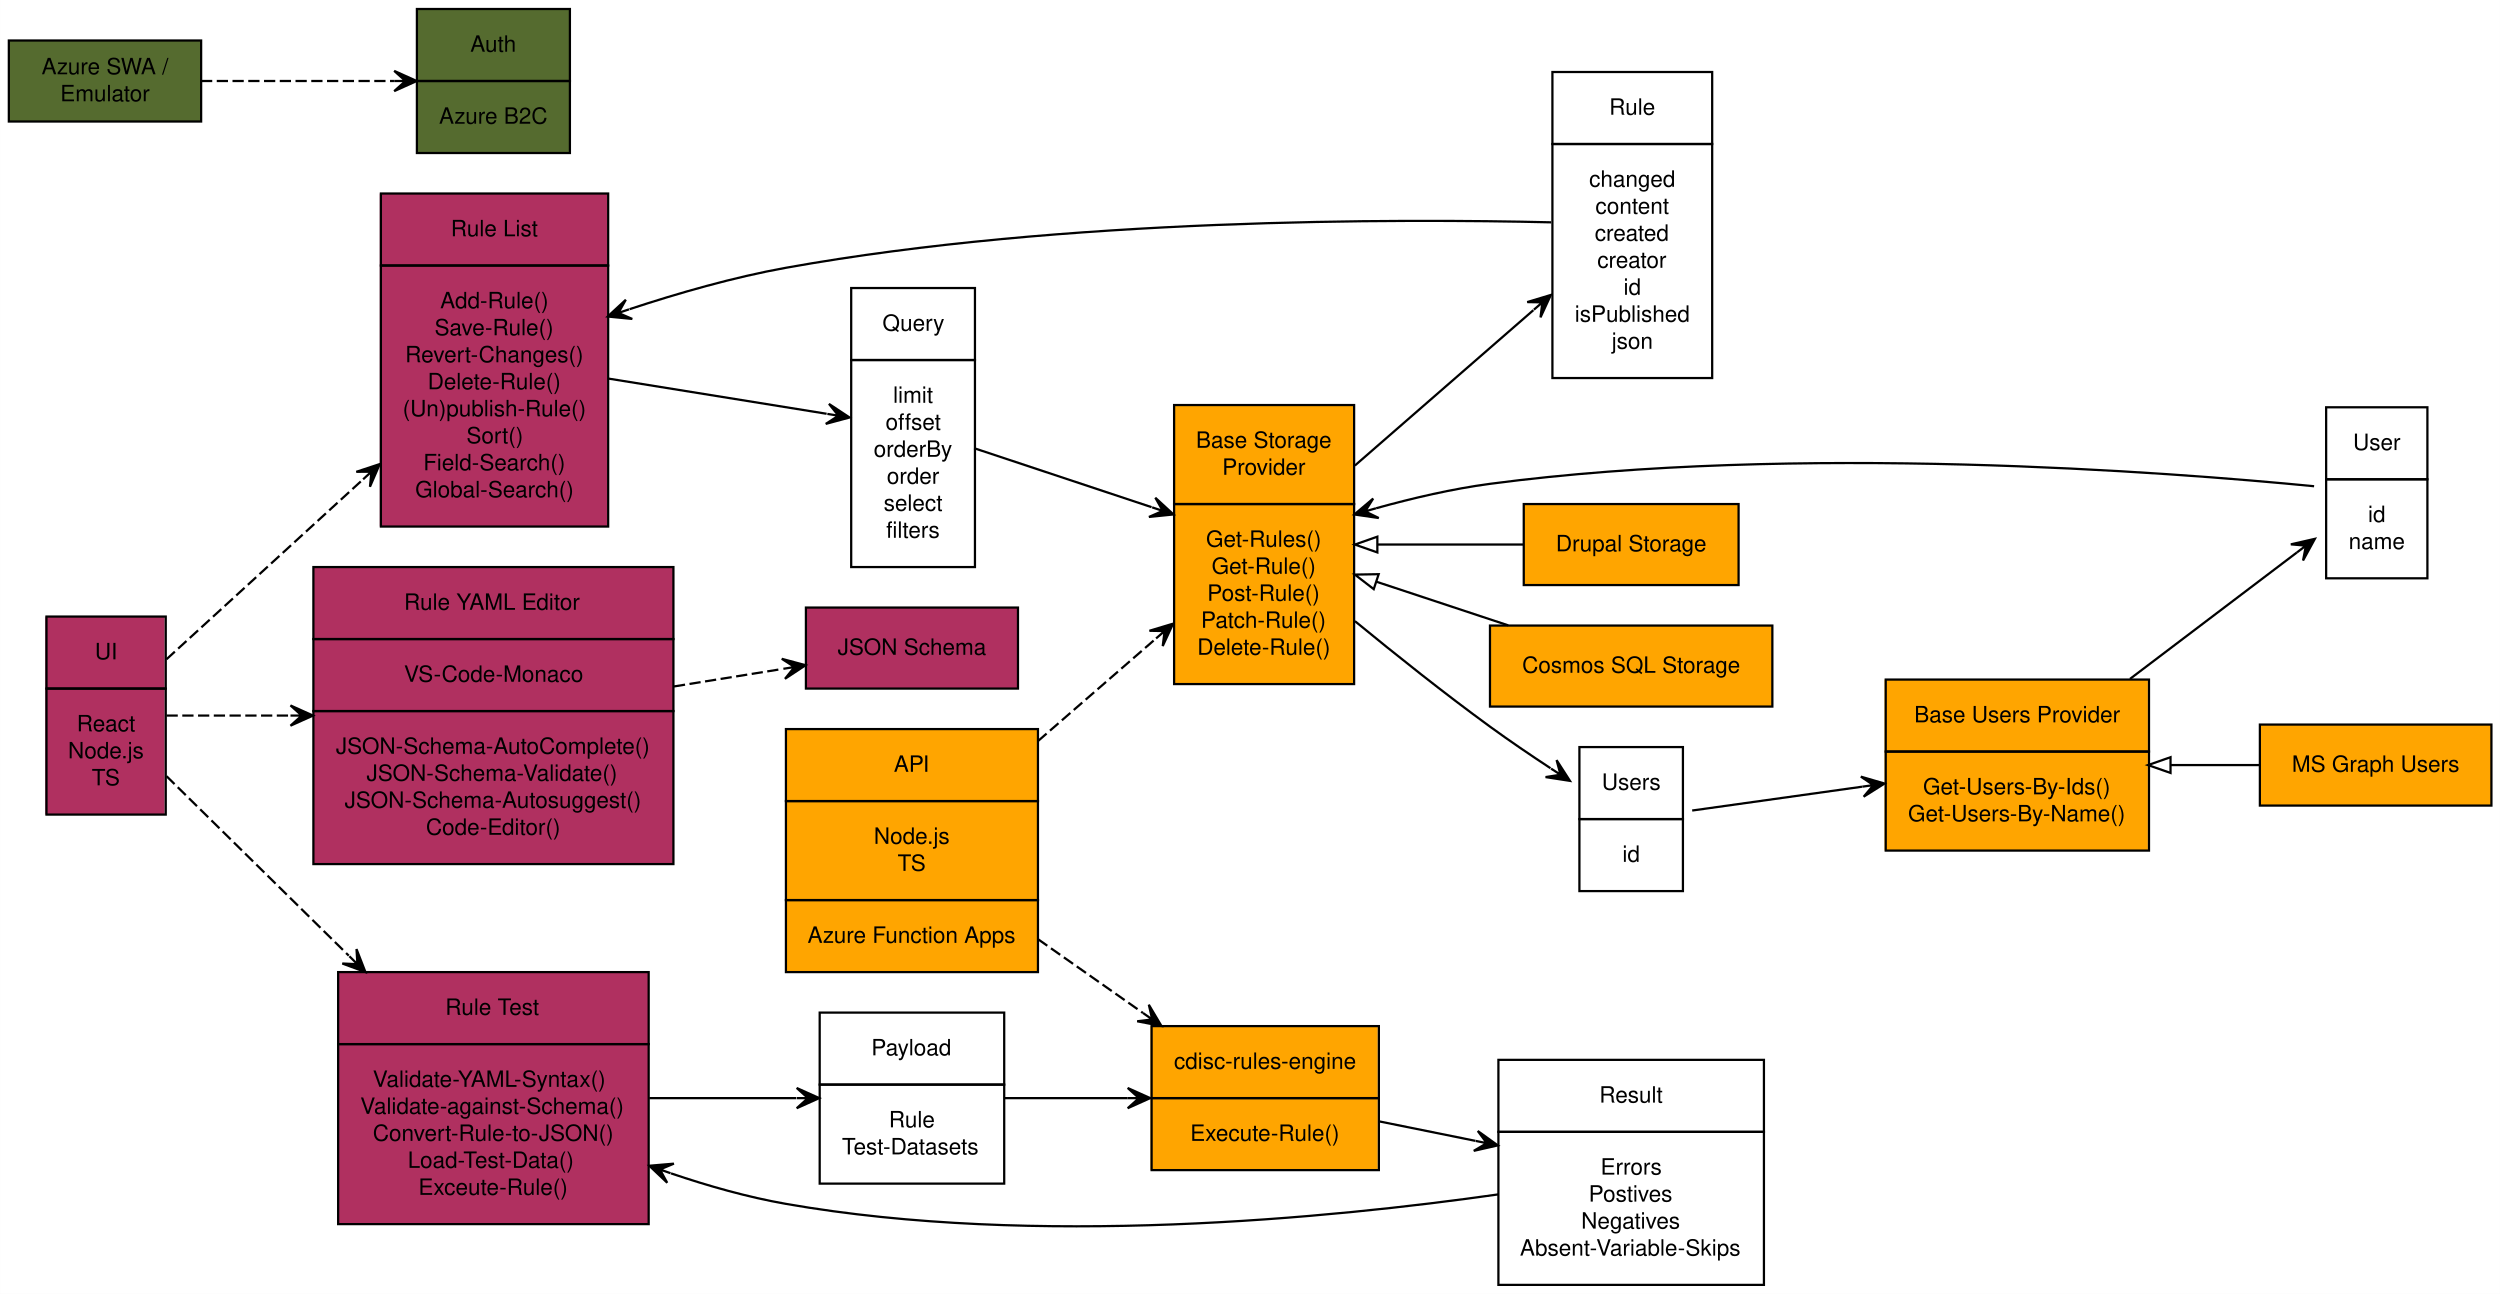
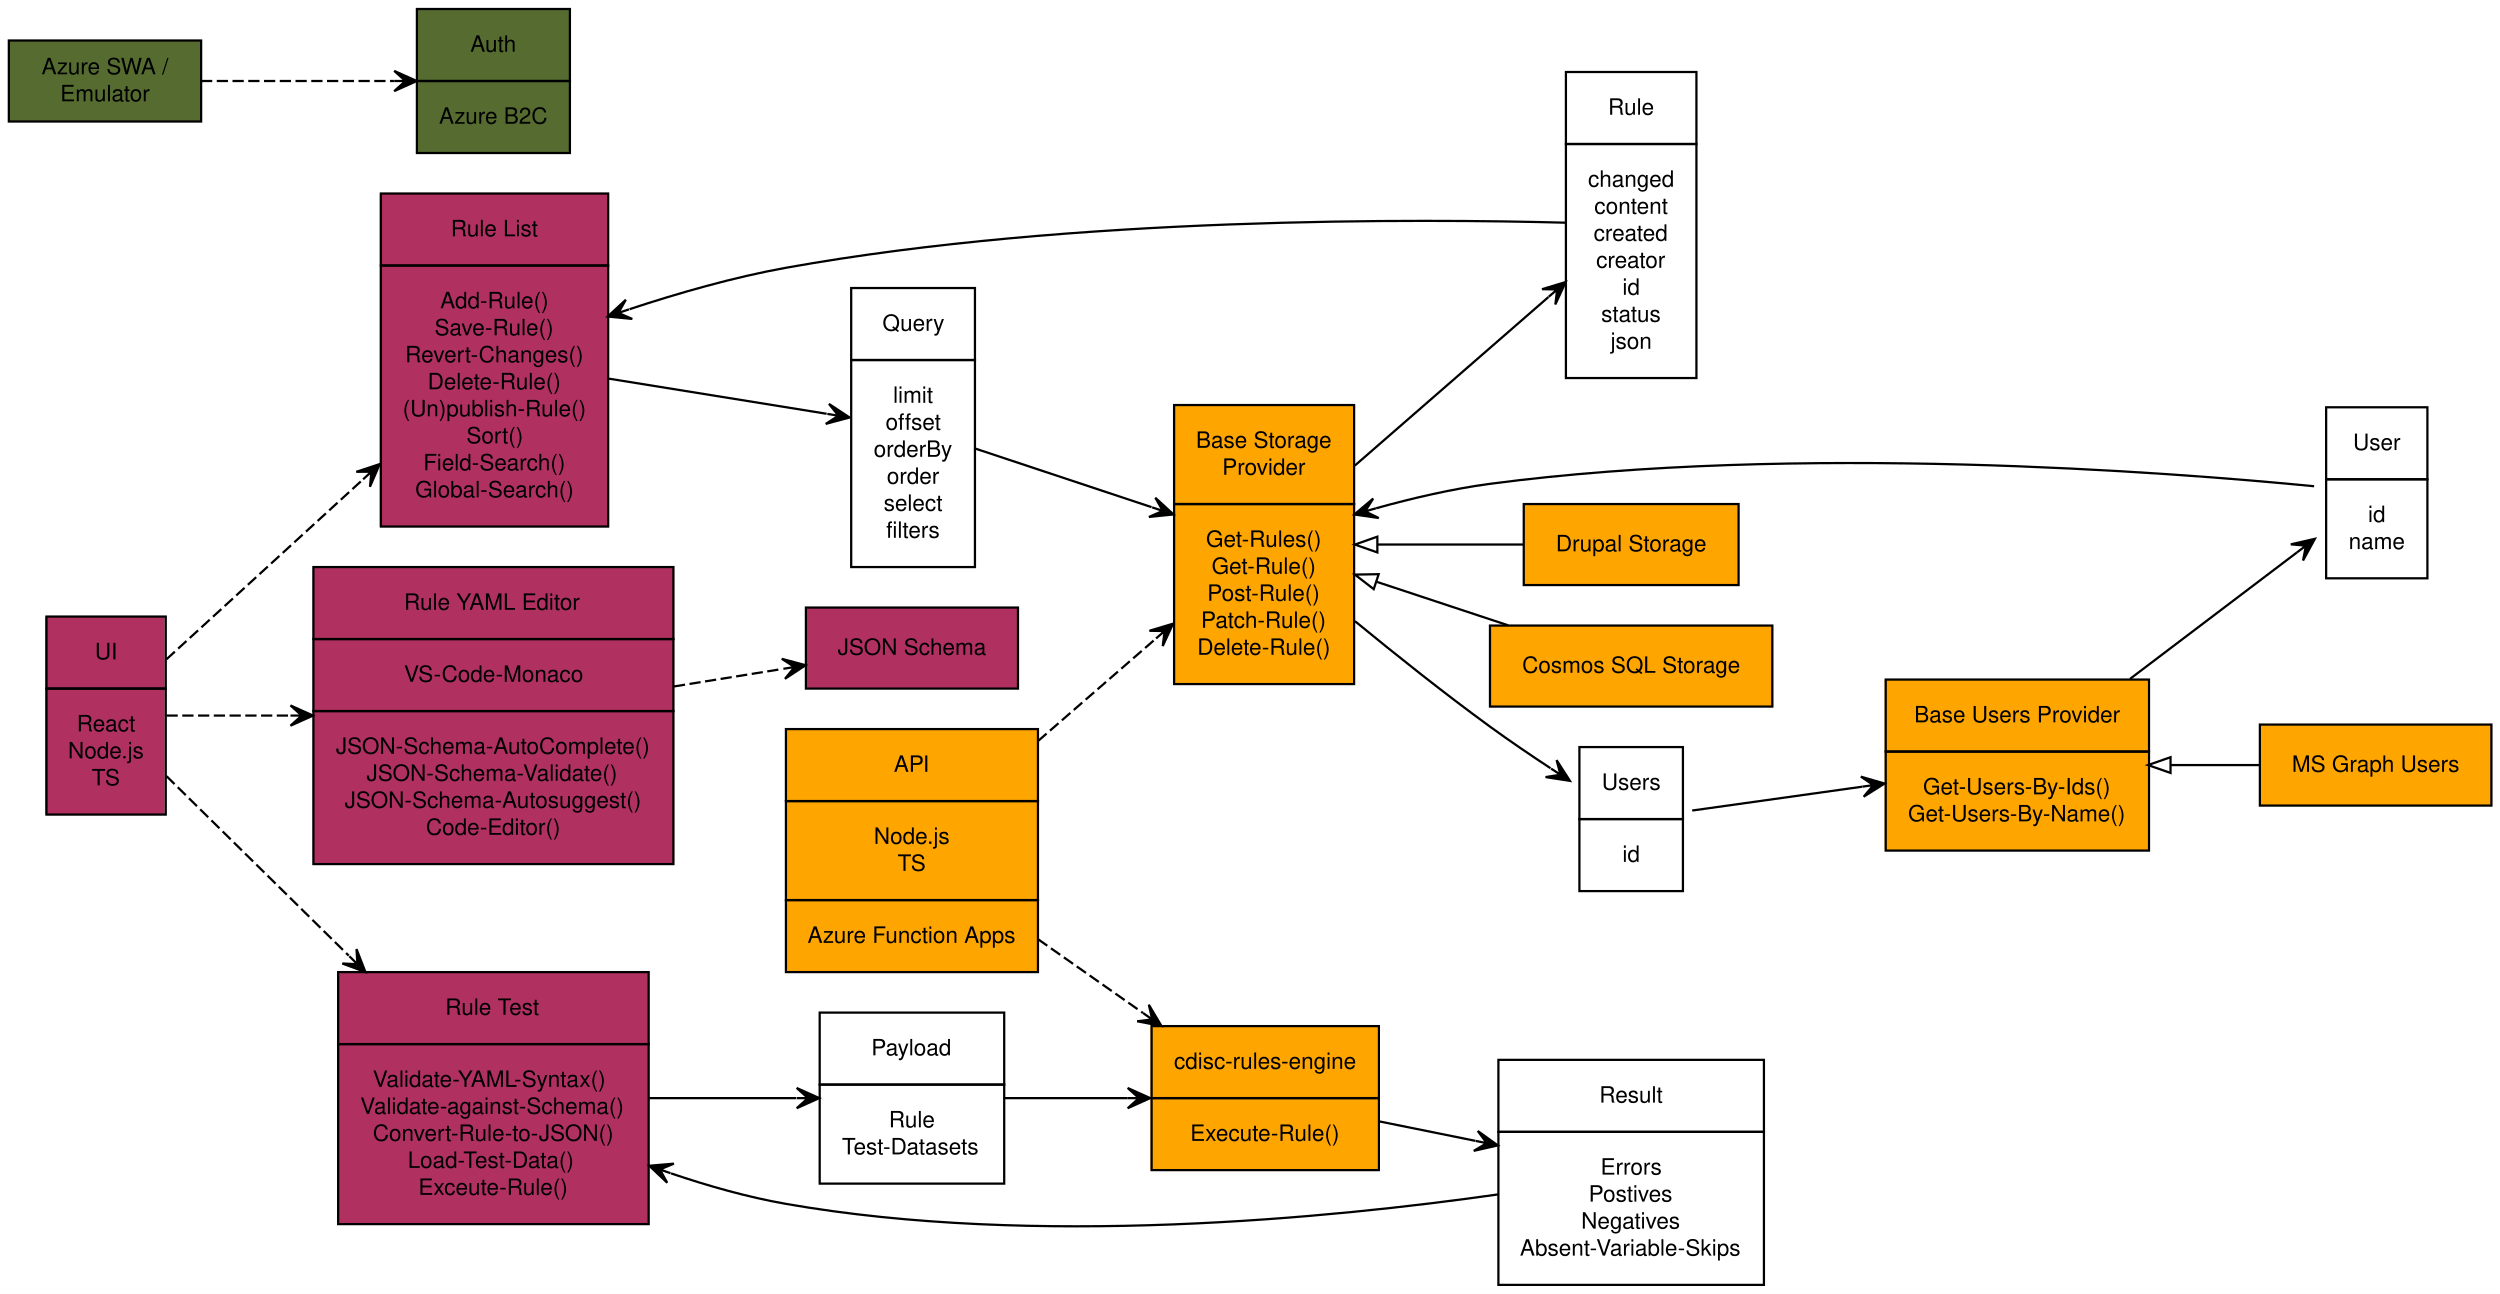
<svg xmlns="http://www.w3.org/2000/svg" width="1111pt" height="575pt" viewBox="0.00 0.00 1110.92 575.00">
  <g id="graph0" class="graph" transform="scale(1 1) rotate(0) translate(4 571)">
    <polygon fill="#ffffff" stroke="transparent" points="-4,4 -4,-571 1106.922,-571 1106.922,4 -4,4" />
    <g id="node1" class="node">
      <polygon fill="#b03060" stroke="transparent" points="16.115,-209 16.115,-297 69.115,-297 69.115,-209 16.115,-209" />
      <polygon fill="none" stroke="#000000" points="16.615,-265 16.615,-297 69.615,-297 69.615,-265 16.615,-265" />
      <text text-anchor="start" x="38.116" y="-278" font-family="Helvetica,sans-Serif" font-size="10.00" fill="#000000">UI</text>
      <polygon fill="none" stroke="#000000" points="16.615,-209 16.615,-265 69.615,-265 69.615,-209 16.615,-209" />
      <text text-anchor="start" x="30.057" y="-246" font-family="Helvetica,sans-Serif" font-size="10.00" fill="#000000">React</text>
      <text text-anchor="start" x="26.168" y="-234" font-family="Helvetica,sans-Serif" font-size="10.00" fill="#000000">Node.js</text>
      <text text-anchor="start" x="36.726" y="-222" font-family="Helvetica,sans-Serif" font-size="10.00" fill="#000000">TS</text>
    </g>
    <g id="node2" class="node">
      <polygon fill="#b03060" stroke="transparent" points="164.73,-337 164.73,-485 265.73,-485 265.73,-337 164.73,-337" />
      <polygon fill="none" stroke="#000000" points="165.23,-453 165.23,-485 266.23,-485 266.23,-453 165.23,-453" />
      <text text-anchor="start" x="196.284" y="-466" font-family="Helvetica,sans-Serif" font-size="10.00" fill="#000000">Rule List</text>
      <polygon fill="none" stroke="#000000" points="165.23,-337 165.23,-453 266.23,-453 266.23,-337 165.23,-337" />
      <text text-anchor="start" x="191.565" y="-434" font-family="Helvetica,sans-Serif" font-size="10.00" fill="#000000">Add-Rule()</text>
      <text text-anchor="start" x="189.065" y="-422" font-family="Helvetica,sans-Serif" font-size="10.00" fill="#000000">Save-Rule()</text>
      <text text-anchor="start" x="176.007" y="-410" font-family="Helvetica,sans-Serif" font-size="10.00" fill="#000000">Revert-Changes()</text>
      <text text-anchor="start" x="186.012" y="-398" font-family="Helvetica,sans-Serif" font-size="10.00" fill="#000000">Delete-Rule()</text>
      <text text-anchor="start" x="174.904" y="-386" font-family="Helvetica,sans-Serif" font-size="10.00" fill="#000000">(Un)publish-Rule()</text>
      <text text-anchor="start" x="203.233" y="-374" font-family="Helvetica,sans-Serif" font-size="10.00" fill="#000000">Sort()</text>
      <text text-anchor="start" x="184.066" y="-362" font-family="Helvetica,sans-Serif" font-size="10.00" fill="#000000">Field-Search()</text>
      <text text-anchor="start" x="180.452" y="-350" font-family="Helvetica,sans-Serif" font-size="10.00" fill="#000000">Global-Search()</text>
    </g>
    <g id="edge1" class="edge">
      <path fill="none" stroke="#000000" stroke-dasharray="5,2" d="M69.966,-278.036C93.365,-299.454 127.839,-331.008 157.332,-358.004" />
      <polygon fill="#000000" stroke="#000000" points="164.712,-364.76 154.298,-361.327 161.024,-361.384 157.336,-358.008 157.336,-358.008 157.336,-358.008 161.024,-361.384 160.374,-354.688 164.712,-364.76 164.712,-364.76" />
    </g>
    <g id="node3" class="node">
      <polygon fill="#b03060" stroke="transparent" points="135.23,-187 135.23,-319 295.23,-319 295.23,-187 135.23,-187" />
      <polygon fill="none" stroke="#000000" points="135.23,-287 135.23,-319 295.23,-319 295.23,-287 135.23,-287" />
      <text text-anchor="start" x="175.503" y="-300" font-family="Helvetica,sans-Serif" font-size="10.00" fill="#000000">Rule YAML Editor</text>
      <polygon fill="none" stroke="#000000" points="135.23,-255 135.23,-287 295.23,-287 295.23,-255 135.23,-255" />
      <text text-anchor="start" x="175.501" y="-268" font-family="Helvetica,sans-Serif" font-size="10.00" fill="#000000">VS-Code-Monaco</text>
      <polygon fill="none" stroke="#000000" points="135.23,-187 135.23,-255 295.23,-255 295.23,-187 135.23,-187" />
      <text text-anchor="start" x="145.227" y="-236" font-family="Helvetica,sans-Serif" font-size="10.00" fill="#000000">JSON-Schema-AutoComplete()</text>
      <text text-anchor="start" x="158.84" y="-224" font-family="Helvetica,sans-Serif" font-size="10.00" fill="#000000">JSON-Schema-Validate()</text>
      <text text-anchor="start" x="149.111" y="-212" font-family="Helvetica,sans-Serif" font-size="10.00" fill="#000000">JSON-Schema-Autosuggest()</text>
      <text text-anchor="start" x="185.232" y="-200" font-family="Helvetica,sans-Serif" font-size="10.00" fill="#000000">Code-Editor()</text>
    </g>
    <g id="edge2" class="edge">
      <path fill="none" stroke="#000000" stroke-dasharray="5,2" d="M69.966,-253C85.093,-253 104.847,-253 124.892,-253" />
      <polygon fill="#000000" stroke="#000000" points="135.055,-253 125.056,-257.5 130.055,-253 125.055,-253 125.055,-253 125.055,-253 130.055,-253 125.055,-248.5 135.055,-253 135.055,-253" />
    </g>
    <g id="node4" class="node">
      <polygon fill="#b03060" stroke="transparent" points="146.23,-27 146.23,-139 284.23,-139 284.23,-27 146.23,-27" />
      <polygon fill="none" stroke="#000000" points="146.23,-107 146.23,-139 284.23,-139 284.23,-107 146.23,-107" />
      <text text-anchor="start" x="193.839" y="-120" font-family="Helvetica,sans-Serif" font-size="10.00" fill="#000000">Rule Test</text>
      <polygon fill="none" stroke="#000000" points="146.23,-27 146.23,-107 284.23,-107 284.23,-27 146.23,-27" />
      <text text-anchor="start" x="161.615" y="-88" font-family="Helvetica,sans-Serif" font-size="10.00" fill="#000000">Validate-YAML-Syntax()</text>
      <text text-anchor="start" x="156.056" y="-76" font-family="Helvetica,sans-Serif" font-size="10.00" fill="#000000">Validate-against-Schema()</text>
      <text text-anchor="start" x="161.625" y="-64" font-family="Helvetica,sans-Serif" font-size="10.00" fill="#000000">Convert-Rule-to-JSON()</text>
      <text text-anchor="start" x="177.173" y="-52" font-family="Helvetica,sans-Serif" font-size="10.00" fill="#000000">Load-Test-Data()</text>
      <text text-anchor="start" x="181.896" y="-40" font-family="Helvetica,sans-Serif" font-size="10.00" fill="#000000">Exceute-Rule()</text>
    </g>
    <g id="edge3" class="edge">
      <path fill="none" stroke="#000000" stroke-dasharray="5,2" d="M69.966,-226.063C91.695,-204.663 122.975,-173.857 150.947,-146.309" />
      <polygon fill="#000000" stroke="#000000" points="158.357,-139.011 154.39,-149.234 154.795,-142.52 151.232,-146.028 151.232,-146.028 151.232,-146.028 154.795,-142.52 148.075,-142.822 158.357,-139.011 158.357,-139.011" />
    </g>
    <g id="node17" class="node">
      <polygon fill="none" stroke="#000000" points="374.23,-411 374.23,-443 429.23,-443 429.23,-411 374.23,-411" />
      <text text-anchor="start" x="388.117" y="-424" font-family="Helvetica,sans-Serif" font-size="10.00" fill="#000000">Query</text>
      <polygon fill="none" stroke="#000000" points="374.23,-319 374.23,-411 429.23,-411 429.23,-319 374.23,-319" />
      <text text-anchor="start" x="392.848" y="-392" font-family="Helvetica,sans-Serif" font-size="10.00" fill="#000000">limit</text>
      <text text-anchor="start" x="389.502" y="-380" font-family="Helvetica,sans-Serif" font-size="10.00" fill="#000000">offset</text>
      <text text-anchor="start" x="384.228" y="-368" font-family="Helvetica,sans-Serif" font-size="10.00" fill="#000000">orderBy</text>
      <text text-anchor="start" x="390.062" y="-356" font-family="Helvetica,sans-Serif" font-size="10.00" fill="#000000">order</text>
      <text text-anchor="start" x="388.672" y="-344" font-family="Helvetica,sans-Serif" font-size="10.00" fill="#000000">select</text>
      <text text-anchor="start" x="389.788" y="-332" font-family="Helvetica,sans-Serif" font-size="10.00" fill="#000000">filters</text>
    </g>
    <g id="edge14" class="edge">
      <path fill="none" stroke="#000000" d="M266.055,-402.802C296.767,-397.849 335.262,-391.64 363.31,-387.116" />
      <polygon fill="#000000" stroke="#000000" points="373.51,-385.471 364.354,-391.506 368.573,-386.267 363.637,-387.063 363.637,-387.063 363.637,-387.063 368.573,-386.267 362.921,-382.621 373.51,-385.471 373.51,-385.471" />
    </g>
    <g id="node5" class="node">
      <polygon fill="#b03060" stroke="#000000" points="448.351,-301 354.109,-301 354.109,-265 448.351,-265 448.351,-301" />
      <text text-anchor="middle" x="401.23" y="-280" font-family="Helvetica,sans-Serif" font-size="10.00" fill="#000000">JSON Schema</text>
    </g>
    <g id="edge4" class="edge">
      <path fill="none" stroke="#000000" stroke-dasharray="5,2" d="M295.46,-265.94C311.677,-268.556 328.422,-271.257 343.672,-273.716" />
      <polygon fill="#000000" stroke="#000000" points="353.966,-275.377 343.377,-278.227 349.03,-274.581 344.094,-273.784 344.094,-273.784 344.094,-273.784 349.03,-274.581 344.81,-269.342 353.966,-275.377 353.966,-275.377" />
    </g>
    <g id="node15" class="node">
      <polygon fill="none" stroke="#000000" points="360.23,-89 360.23,-121 442.23,-121 442.23,-89 360.23,-89" />
      <text text-anchor="start" x="383.168" y="-102" font-family="Helvetica,sans-Serif" font-size="10.00" fill="#000000">Payload</text>
      <polygon fill="none" stroke="#000000" points="360.23,-45 360.23,-89 442.23,-89 442.23,-45 360.23,-45" />
      <text text-anchor="start" x="390.952" y="-70" font-family="Helvetica,sans-Serif" font-size="10.00" fill="#000000">Rule</text>
      <text text-anchor="start" x="370.115" y="-58" font-family="Helvetica,sans-Serif" font-size="10.00" fill="#000000">Test-Datasets</text>
    </g>
    <g id="edge10" class="edge">
      <path fill="none" stroke="#000000" d="M284.49,-83C306.126,-83 329.601,-83 349.786,-83" />
      <polygon fill="#000000" stroke="#000000" points="360.015,-83 350.015,-87.5 355.015,-83 350.015,-83 350.015,-83 350.015,-83 355.015,-83 350.015,-78.5 360.015,-83 360.015,-83" />
    </g>
    <g id="node6" class="node">
      <polygon fill="#ffa500" stroke="transparent" points="345.23,-139 345.23,-247 457.23,-247 457.23,-139 345.23,-139" />
      <polygon fill="none" stroke="#000000" points="345.23,-215 345.23,-247 457.23,-247 457.23,-215 345.23,-215" />
      <text text-anchor="start" x="393.171" y="-228" font-family="Helvetica,sans-Serif" font-size="10.00" fill="#000000">API</text>
      <polygon fill="none" stroke="#000000" points="345.23,-171 345.23,-215 457.23,-215 457.23,-171 345.23,-171" />
      <text text-anchor="start" x="384.283" y="-196" font-family="Helvetica,sans-Serif" font-size="10.00" fill="#000000">Node.js</text>
      <text text-anchor="start" x="394.841" y="-184" font-family="Helvetica,sans-Serif" font-size="10.00" fill="#000000">TS</text>
      <polygon fill="none" stroke="#000000" points="345.23,-139 345.23,-171 457.23,-171 457.23,-139 345.23,-139" />
      <text text-anchor="start" x="354.828" y="-152" font-family="Helvetica,sans-Serif" font-size="10.00" fill="#000000">Azure Function Apps</text>
    </g>
    <g id="node7" class="node">
      <polygon fill="#ffa500" stroke="transparent" points="507.23,-51 507.23,-115 608.23,-115 608.23,-51 507.23,-51" />
      <polygon fill="none" stroke="#000000" points="507.73,-83 507.73,-115 608.73,-115 608.73,-83 507.73,-83" />
      <text text-anchor="start" x="517.672" y="-96" font-family="Helvetica,sans-Serif" font-size="10.00" fill="#000000">cdisc-rules-engine</text>
      <polygon fill="none" stroke="#000000" points="507.73,-51 507.73,-83 608.73,-83 608.73,-51 507.73,-51" />
      <text text-anchor="start" x="524.896" y="-64" font-family="Helvetica,sans-Serif" font-size="10.00" fill="#000000">Execute-Rule()</text>
    </g>
    <g id="edge5" class="edge">
      <path fill="none" stroke="#000000" stroke-dasharray="5,2" d="M457.288,-153.598C472.459,-142.935 488.842,-131.419 503.888,-120.844" />
      <polygon fill="#000000" stroke="#000000" points="512.093,-115.077 506.5,-124.509 508.003,-117.952 503.912,-120.827 503.912,-120.827 503.912,-120.827 508.003,-117.952 501.324,-117.146 512.093,-115.077 512.093,-115.077" />
    </g>
    <g id="node8" class="node">
      <polygon fill="#ffa500" stroke="transparent" points="517.73,-267 517.73,-391 597.73,-391 597.73,-267 517.73,-267" />
      <polygon fill="none" stroke="#000000" points="517.73,-347 517.73,-391 597.73,-391 597.73,-347 517.73,-347" />
      <text text-anchor="start" x="527.441" y="-372" font-family="Helvetica,sans-Serif" font-size="10.00" fill="#000000">Base Storage</text>
      <text text-anchor="start" x="539.119" y="-360" font-family="Helvetica,sans-Serif" font-size="10.00" fill="#000000">Provider</text>
      <polygon fill="none" stroke="#000000" points="517.73,-267 517.73,-347 597.73,-347 597.73,-267 517.73,-267" />
      <text text-anchor="start" x="531.9" y="-328" font-family="Helvetica,sans-Serif" font-size="10.00" fill="#000000">Get-Rules()</text>
      <text text-anchor="start" x="534.4" y="-316" font-family="Helvetica,sans-Serif" font-size="10.00" fill="#000000">Get-Rule()</text>
      <text text-anchor="start" x="532.455" y="-304" font-family="Helvetica,sans-Serif" font-size="10.00" fill="#000000">Post-Rule()</text>
      <text text-anchor="start" x="529.676" y="-292" font-family="Helvetica,sans-Serif" font-size="10.00" fill="#000000">Patch-Rule()</text>
      <text text-anchor="start" x="528.011" y="-280" font-family="Helvetica,sans-Serif" font-size="10.00" fill="#000000">Delete-Rule()</text>
    </g>
    <g id="edge6" class="edge">
      <path fill="none" stroke="#000000" stroke-dasharray="5,2" d="M457.288,-241.715C474.322,-256.518 492.886,-272.65 509.368,-286.973" />
      <polygon fill="#000000" stroke="#000000" points="517.276,-293.845 506.776,-290.683 513.502,-290.566 509.728,-287.286 509.728,-287.286 509.728,-287.286 513.502,-290.566 512.68,-283.889 517.276,-293.845 517.276,-293.845" />
    </g>
    <g id="node16" class="node">
      <polygon fill="none" stroke="#000000" points="661.852,-68 661.852,-100 779.852,-100 779.852,-68 661.852,-68" />
      <text text-anchor="start" x="706.684" y="-81" font-family="Helvetica,sans-Serif" font-size="10.00" fill="#000000">Result</text>
      <polygon fill="none" stroke="#000000" points="661.852,0 661.852,-68 779.852,-68 779.852,0 661.852,0" />
      <text text-anchor="start" x="707.245" y="-49" font-family="Helvetica,sans-Serif" font-size="10.00" fill="#000000">Errors</text>
      <text text-anchor="start" x="701.96" y="-37" font-family="Helvetica,sans-Serif" font-size="10.00" fill="#000000">Postives</text>
      <text text-anchor="start" x="698.625" y="-25" font-family="Helvetica,sans-Serif" font-size="10.00" fill="#000000">Negatives</text>
      <text text-anchor="start" x="671.401" y="-13" font-family="Helvetica,sans-Serif" font-size="10.00" fill="#000000">Absent-Variable-Skips</text>
    </g>
    <g id="edge12" class="edge">
      <path fill="none" stroke="#000000" d="M608.449,-72.74C622.127,-69.972 637.162,-66.931 651.663,-63.997" />
      <polygon fill="#000000" stroke="#000000" points="661.594,-61.988 652.684,-68.382 656.693,-62.98 651.792,-63.971 651.792,-63.971 651.792,-63.971 656.693,-62.98 650.9,-59.56 661.594,-61.988 661.594,-61.988" />
    </g>
    <g id="node9" class="node">
      <polygon fill="#ffa500" stroke="#000000" points="768.588,-347 673.116,-347 673.116,-311 768.588,-311 768.588,-347" />
      <text text-anchor="middle" x="720.852" y="-326" font-family="Helvetica,sans-Serif" font-size="10.00" fill="#000000">Drupal Storage</text>
    </g>
    <g id="edge7" class="edge">
      <path fill="none" stroke="#000000" d="M608.243,-329C628.941,-329 652.776,-329 673.172,-329" />
      <polygon fill="none" stroke="#000000" points="608.052,-325.5 598.052,-329 608.052,-332.5 608.052,-325.5" />
    </g>
    <g id="node10" class="node">
      <polygon fill="#ffa500" stroke="#000000" points="783.596,-293 658.108,-293 658.108,-257 783.596,-257 783.596,-293" />
      <text text-anchor="middle" x="720.852" y="-272" font-family="Helvetica,sans-Serif" font-size="10.00" fill="#000000">Cosmos SQL Storage</text>
    </g>
    <g id="edge8" class="edge">
      <path fill="none" stroke="#000000" d="M607.755,-312.44C626.263,-306.313 647.331,-299.338 666.226,-293.083" />
      <polygon fill="none" stroke="#000000" points="606.446,-309.186 598.052,-315.652 608.646,-315.832 606.446,-309.186" />
    </g>
    <g id="node18" class="node">
-       <polygon fill="none" stroke="#000000" points="685.852,-507 685.852,-539 756.852,-539 756.852,-507 685.852,-507" />
-       <text text-anchor="start" x="711.074" y="-520" font-family="Helvetica,sans-Serif" font-size="10.00" fill="#000000">Rule</text>
-       <polygon fill="none" stroke="#000000" points="685.852,-403 685.852,-507 756.852,-507 756.852,-403 685.852,-403" />
-       <text text-anchor="start" x="702.175" y="-488" font-family="Helvetica,sans-Serif" font-size="10.00" fill="#000000">changed</text>
-       <text text-anchor="start" x="704.955" y="-476" font-family="Helvetica,sans-Serif" font-size="10.00" fill="#000000">content</text>
-       <text text-anchor="start" x="704.68" y="-464" font-family="Helvetica,sans-Serif" font-size="10.00" fill="#000000">created</text>
-       <text text-anchor="start" x="705.795" y="-452" font-family="Helvetica,sans-Serif" font-size="10.00" fill="#000000">creator</text>
-       <text text-anchor="start" x="717.463" y="-440" font-family="Helvetica,sans-Serif" font-size="10.00" fill="#000000">id</text>
-       <text text-anchor="start" x="695.792" y="-428" font-family="Helvetica,sans-Serif" font-size="10.00" fill="#000000">isPublished</text>
-       <text text-anchor="start" x="712.183" y="-416" font-family="Helvetica,sans-Serif" font-size="10.00" fill="#000000">json</text>
+       <polygon fill="none" stroke="#000000" points="691.852,-507 691.852,-539 749.852,-539 749.852,-507 691.852,-507" />
+       <text text-anchor="start" x="710.574" y="-520" font-family="Helvetica,sans-Serif" font-size="10.00" fill="#000000">Rule</text>
+       <polygon fill="none" stroke="#000000" points="691.852,-403 691.852,-507 749.852,-507 749.852,-403 691.852,-403" />
+       <text text-anchor="start" x="701.675" y="-488" font-family="Helvetica,sans-Serif" font-size="10.00" fill="#000000">changed</text>
+       <text text-anchor="start" x="704.455" y="-476" font-family="Helvetica,sans-Serif" font-size="10.00" fill="#000000">content</text>
+       <text text-anchor="start" x="704.18" y="-464" font-family="Helvetica,sans-Serif" font-size="10.00" fill="#000000">created</text>
+       <text text-anchor="start" x="705.295" y="-452" font-family="Helvetica,sans-Serif" font-size="10.00" fill="#000000">creator</text>
+       <text text-anchor="start" x="716.963" y="-440" font-family="Helvetica,sans-Serif" font-size="10.00" fill="#000000">id</text>
+       <text text-anchor="start" x="707.514" y="-428" font-family="Helvetica,sans-Serif" font-size="10.00" fill="#000000">status</text>
+       <text text-anchor="start" x="711.683" y="-416" font-family="Helvetica,sans-Serif" font-size="10.00" fill="#000000">json</text>
    </g>
    <g id="edge16" class="edge">
-       <path fill="none" stroke="#000000" d="M598.052,-364.101C622.145,-385.074 652.752,-411.718 677.382,-433.159" />
-       <polygon fill="#000000" stroke="#000000" points="685.153,-439.924 674.656,-436.752 681.382,-436.641 677.611,-433.358 677.611,-433.358 677.611,-433.358 681.382,-436.641 680.566,-429.964 685.153,-439.924 685.153,-439.924" />
+       <path fill="none" stroke="#000000" d="M598.052,-364.101C624.387,-387.026 658.505,-416.726 684.093,-439" />
+       <polygon fill="#000000" stroke="#000000" points="691.742,-445.659 681.245,-442.488 687.971,-442.376 684.199,-439.093 684.199,-439.093 684.199,-439.093 687.971,-442.376 687.154,-435.699 691.742,-445.659 691.742,-445.659" />
    </g>
    <g id="node19" class="node">
      <polygon fill="none" stroke="#000000" points="697.852,-207 697.852,-239 743.852,-239 743.852,-207 697.852,-207" />
      <text text-anchor="start" x="707.798" y="-220" font-family="Helvetica,sans-Serif" font-size="10.00" fill="#000000">Users</text>
      <polygon fill="none" stroke="#000000" points="697.852,-175 697.852,-207 743.852,-207 743.852,-175 697.852,-175" />
      <text text-anchor="start" x="716.963" y="-188" font-family="Helvetica,sans-Serif" font-size="10.00" fill="#000000">id</text>
    </g>
    <g id="edge18" class="edge">
      <path fill="none" stroke="#000000" d="M598.089,-294.963C616.162,-280.117 637.935,-262.767 658.23,-248 666.741,-241.807 676.136,-235.429 685.002,-229.602" />
      <polygon fill="#000000" stroke="#000000" points="693.641,-223.986 687.709,-233.209 689.449,-226.711 685.257,-229.436 685.257,-229.436 685.257,-229.436 689.449,-226.711 682.804,-225.663 693.641,-223.986 693.641,-223.986" />
    </g>
    <g id="node11" class="node">
      <polygon fill="#ffa500" stroke="transparent" points="833.474,-193 833.474,-269 950.474,-269 950.474,-193 833.474,-193" />
      <polygon fill="none" stroke="#000000" points="833.974,-237 833.974,-269 950.974,-269 950.974,-237 833.974,-237" />
      <text text-anchor="start" x="846.636" y="-250" font-family="Helvetica,sans-Serif" font-size="10.00" fill="#000000">Base Users Provider</text>
      <polygon fill="none" stroke="#000000" points="833.974,-193 833.974,-237 950.974,-237 950.974,-193 833.974,-193" />
      <text text-anchor="start" x="850.536" y="-218" font-family="Helvetica,sans-Serif" font-size="10.00" fill="#000000">Get-Users-By-Ids()</text>
      <text text-anchor="start" x="843.872" y="-206" font-family="Helvetica,sans-Serif" font-size="10.00" fill="#000000">Get-Users-By-Name()</text>
    </g>
    <g id="node12" class="node">
      <polygon fill="#ffa500" stroke="#000000" points="1103.147,-249 1000.249,-249 1000.249,-213 1103.147,-213 1103.147,-249" />
      <text text-anchor="middle" x="1051.698" y="-228" font-family="Helvetica,sans-Serif" font-size="10.00" fill="#000000">MS Graph Users</text>
    </g>
    <g id="edge22" class="edge">
      <path fill="none" stroke="#000000" d="M960.604,-231C973.902,-231 987.624,-231 1000.255,-231" />
      <polygon fill="none" stroke="#000000" points="960.542,-227.5 950.542,-231 960.542,-234.5 960.542,-227.5" />
    </g>
    <g id="node20" class="node">
      <polygon fill="none" stroke="#000000" points="1029.698,-358 1029.698,-390 1074.698,-390 1074.698,-358 1029.698,-358" />
      <text text-anchor="start" x="1041.645" y="-371" font-family="Helvetica,sans-Serif" font-size="10.00" fill="#000000">User</text>
      <polygon fill="none" stroke="#000000" points="1029.698,-314 1029.698,-358 1074.698,-358 1074.698,-314 1029.698,-314" />
      <text text-anchor="start" x="1048.309" y="-339" font-family="Helvetica,sans-Serif" font-size="10.00" fill="#000000">id</text>
      <text text-anchor="start" x="1039.695" y="-327" font-family="Helvetica,sans-Serif" font-size="10.00" fill="#000000">name</text>
    </g>
    <g id="edge20" class="edge">
      <path fill="none" stroke="#000000" d="M942.512,-269.285C966.662,-287.58 994.967,-309.023 1016.706,-325.491" />
      <polygon fill="#000000" stroke="#000000" points="1024.693,-331.543 1014.005,-329.091 1020.708,-328.523 1016.722,-325.504 1016.722,-325.504 1016.722,-325.504 1020.708,-328.523 1019.44,-321.917 1024.693,-331.543 1024.693,-331.543" />
    </g>
    <g id="node13" class="node">
      <polygon fill="#556b2f" stroke="#000000" points="85.345,-553 -.115,-553 -.115,-517 85.345,-517 85.345,-553" />
      <text text-anchor="middle" x="42.615" y="-538" font-family="Helvetica,sans-Serif" font-size="10.00" fill="#000000">Azure SWA /</text>
      <text text-anchor="middle" x="42.615" y="-526" font-family="Helvetica,sans-Serif" font-size="10.00" fill="#000000">Emulator</text>
    </g>
    <g id="node14" class="node">
      <polygon fill="#556b2f" stroke="transparent" points="181.23,-503 181.23,-567 249.23,-567 249.23,-503 181.23,-503" />
      <polygon fill="none" stroke="#000000" points="181.23,-535 181.23,-567 249.23,-567 249.23,-535 181.23,-535" />
      <text text-anchor="start" x="204.947" y="-548" font-family="Helvetica,sans-Serif" font-size="10.00" fill="#000000">Auth</text>
      <polygon fill="none" stroke="#000000" points="181.23,-503 181.23,-535 249.23,-535 249.23,-503 181.23,-503" />
      <text text-anchor="start" x="191.059" y="-516" font-family="Helvetica,sans-Serif" font-size="10.00" fill="#000000">Azure B2C</text>
    </g>
    <g id="edge9" class="edge">
      <path fill="none" stroke="#000000" stroke-dasharray="5,2" d="M85.284,-535C111.372,-535 144.68,-535 171.042,-535" />
      <polygon fill="#000000" stroke="#000000" points="181.14,-535 171.14,-539.5 176.14,-535 171.14,-535 171.14,-535 171.14,-535 176.14,-535 171.14,-530.5 181.14,-535 181.14,-535" />
    </g>
    <g id="edge11" class="edge">
      <path fill="none" stroke="#000000" d="M442.349,-83C459.083,-83 478.767,-83 497.091,-83" />
      <polygon fill="#000000" stroke="#000000" points="507.105,-83 497.105,-87.5 502.105,-83 497.105,-83 497.105,-83 497.105,-83 502.105,-83 497.105,-78.5 507.105,-83 507.105,-83" />
    </g>
    <g id="edge13" class="edge">
      <path fill="none" stroke="#000000" d="M661.777,-40.21C587.346,-29.607 455.788,-16.628 345.23,-36 328.334,-38.96 310.74,-43.931 294.154,-49.559" />
      <polygon fill="#000000" stroke="#000000" points="284.517,-52.939 292.465,-45.383 289.236,-51.284 293.954,-49.629 293.954,-49.629 293.954,-49.629 289.236,-51.284 295.443,-53.876 284.517,-52.939 284.517,-52.939" />
    </g>
    <g id="edge15" class="edge">
      <path fill="none" stroke="#000000" d="M428.849,-371.823C450.635,-364.584 481.599,-354.296 507.716,-345.618" />
      <polygon fill="#000000" stroke="#000000" points="517.459,-342.381 509.388,-349.804 512.714,-343.957 507.969,-345.534 507.969,-345.534 507.969,-345.534 512.714,-343.957 506.55,-341.264 517.459,-342.381 517.459,-342.381" />
    </g>
    <g id="edge17" class="edge">
-       <path fill="none" stroke="#000000" d="M685.296,-472.194C618.21,-473.788 468.616,-474.201 345.23,-452 322.103,-447.839 297.36,-440.738 275.733,-433.603" />
+       <path fill="none" stroke="#000000" d="M691.821,-472.029C628.369,-473.734 472.793,-474.952 345.23,-452 322.103,-447.839 297.36,-440.738 275.733,-433.603" />
      <polygon fill="#000000" stroke="#000000" points="266.032,-430.333 276.946,-429.263 270.77,-431.93 275.508,-433.527 275.508,-433.527 275.508,-433.527 270.77,-431.93 274.071,-437.792 266.032,-430.333 266.032,-430.333" />
    </g>
    <g id="edge19" class="edge">
      <path fill="none" stroke="#000000" d="M747.967,-210.803C768.273,-213.651 796.993,-217.679 823.449,-221.389" />
      <polygon fill="#000000" stroke="#000000" points="833.455,-222.793 822.927,-225.86 828.503,-222.098 823.552,-221.404 823.552,-221.404 823.552,-221.404 828.503,-222.098 824.177,-216.947 833.455,-222.793 833.455,-222.793" />
    </g>
    <g id="edge21" class="edge">
      <path fill="none" stroke="#000000" d="M1024.348,-354.916C960.106,-361.191 794.699,-374.012 658.23,-356 641.469,-353.788 623.533,-349.585 607.52,-345.143" />
      <polygon fill="#000000" stroke="#000000" points="597.827,-342.361 608.68,-340.794 602.633,-343.74 607.439,-345.12 607.439,-345.12 607.439,-345.12 602.633,-343.74 606.198,-349.445 597.827,-342.361 597.827,-342.361" />
    </g>
  </g>
</svg>
